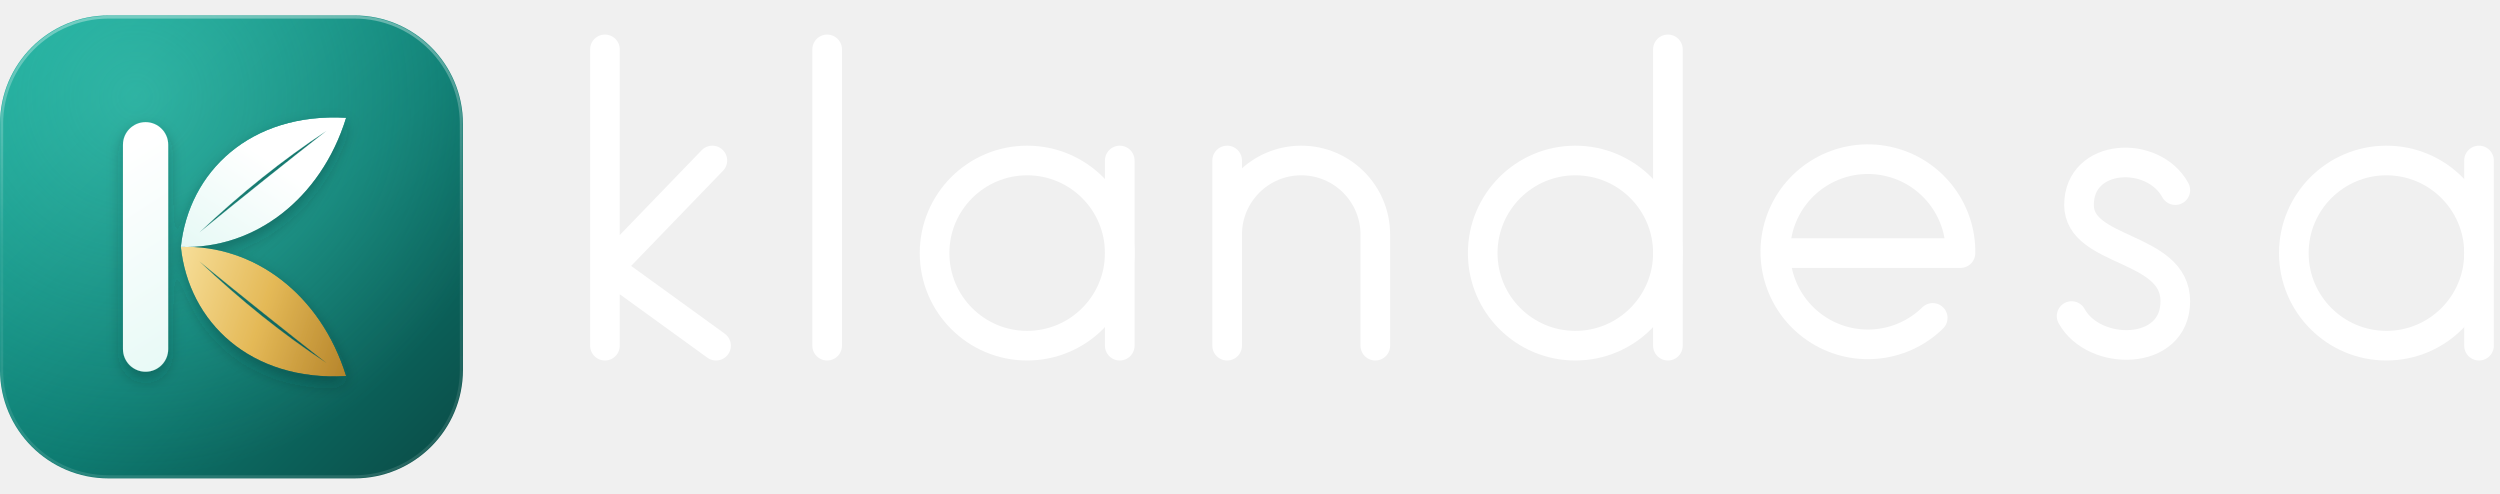
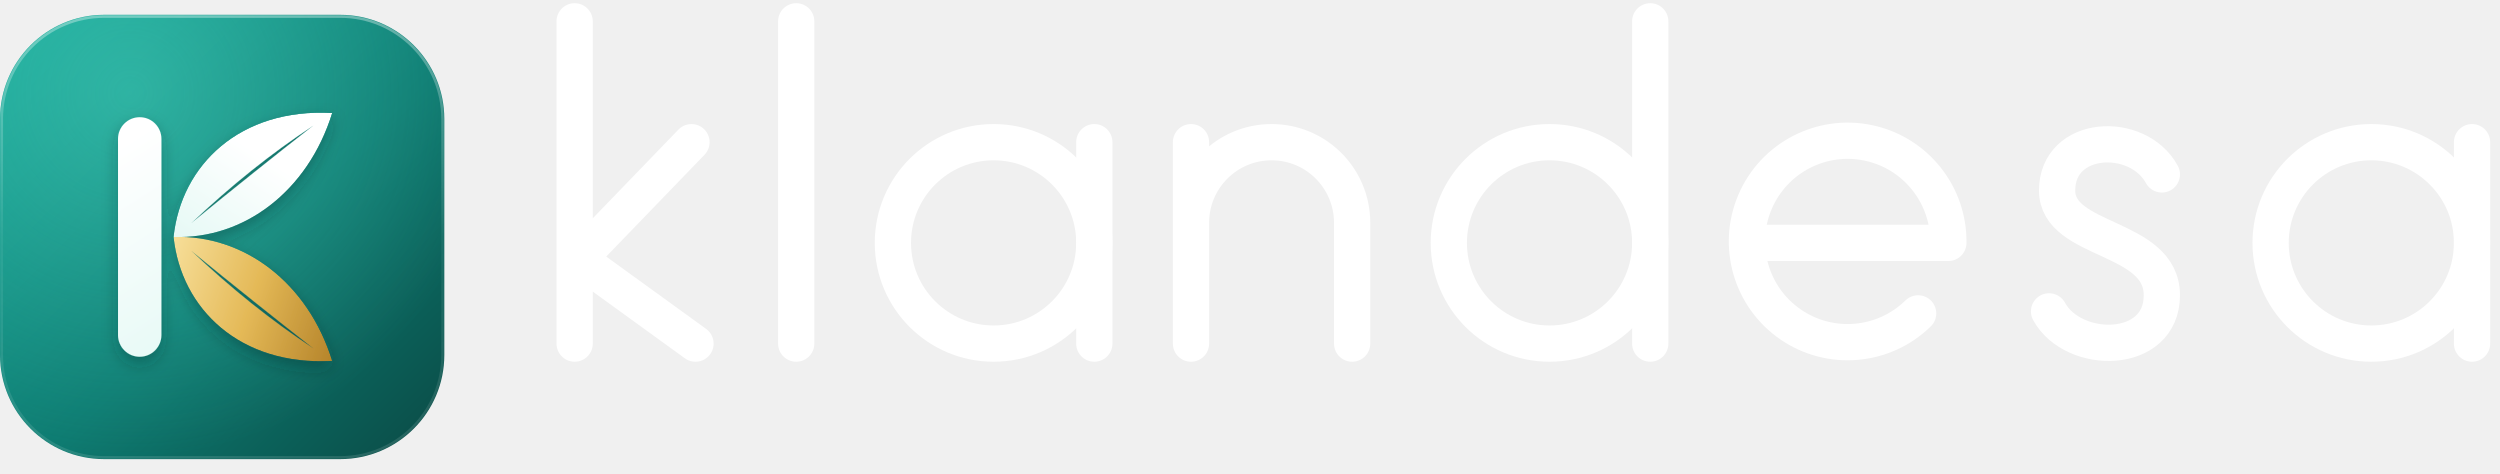
- <svg xmlns="http://www.w3.org/2000/svg" viewBox="0 0 810 160" color="#FFFFFF">
+ <svg xmlns="http://www.w3.org/2000/svg" viewBox="0 0 844 160" color="#FFFFFF">
  <defs>
    <linearGradient id="kbg" x1="0" y1="0" x2="512" y2="512" gradientUnits="userSpaceOnUse">
      <stop offset="0" stop-color="#16A394" />
      <stop offset=".55" stop-color="#0D7A70" />
      <stop offset="1" stop-color="#0A4A45" />
    </linearGradient>
    <radialGradient id="kglow" cx="150" cy="90" r="420" gradientUnits="userSpaceOnUse">
      <stop offset="0" stop-color="#5EEAD4" stop-opacity=".38" />
      <stop offset="1" stop-color="#5EEAD4" stop-opacity="0" />
    </radialGradient>
    <linearGradient id="kgold" x1="0" y1="-40" x2="232" y2="40" gradientUnits="userSpaceOnUse">
      <stop offset="0" stop-color="#F9E3A1" />
      <stop offset=".5" stop-color="#E4B957" />
      <stop offset="1" stop-color="#B07E25" />
    </linearGradient>
    <linearGradient id="kleafw" x1="0" y1="40" x2="232" y2="-40" gradientUnits="userSpaceOnUse">
      <stop offset="0" stop-color="#E3F8F4" />
      <stop offset=".6" stop-color="#FFFFFF" />
    </linearGradient>
    <linearGradient id="kwhite" x1="200" y1="120" x2="380" y2="400" gradientUnits="userSpaceOnUse">
      <stop offset="0" stop-color="#FFFFFF" />
      <stop offset="1" stop-color="#DDF7F2" />
    </linearGradient>
    <linearGradient id="krim" x1="0" y1="0" x2="0" y2="512" gradientUnits="userSpaceOnUse">
      <stop offset="0" stop-color="#fff" stop-opacity=".35" />
      <stop offset=".5" stop-color="#fff" stop-opacity=".06" />
      <stop offset="1" stop-color="#fff" stop-opacity=".12" />
    </linearGradient>
    <filter id="kshadow" x="-20%" y="-20%" width="140%" height="140%">
      <feGaussianBlur in="SourceAlpha" stdDeviation="9" result="b" />
      <feOffset in="b" dy="8" result="o" />
      <feFlood flood-color="#032B28" flood-opacity=".32" />
      <feComposite operator="in" in2="o" />
      <feMerge>
        <feMergeNode />
        <feMergeNode in="SourceGraphic" />
      </feMerge>
    </filter>
    <path id="kleaf" d="M0 0C58 -60 152 -70 232 0C154 54 62 52 0 0Z" />
    <mask id="kvein" maskUnits="userSpaceOnUse" x="-20" y="-90" width="280" height="180">
      <use href="#kleaf" fill="#fff" />
      <path d="M26 0Q120 -9 206 -2Q120 -2 26 0Z" fill="#000" />
    </mask>
  </defs>
  <g transform="translate(0 5) scale(.29297)">
    <rect width="512" height="512" rx="120" fill="url(#kbg)" />
    <rect width="512" height="512" rx="120" fill="url(#kglow)" />
    <rect x="2" y="2" width="508" height="508" rx="118" fill="none" stroke="url(#krim)" stroke-width="3" />
    <g filter="url(#kshadow)" transform="translate(-14 0)">
      <rect x="150" y="118" width="50" height="276" rx="25" fill="url(#kwhite)" />
      <g transform="translate(214 256) rotate(-38)">
        <use href="#kleaf" fill="url(#kleafw)" mask="url(#kvein)" />
      </g>
      <g transform="translate(214 256) rotate(38) scale(1 -1)">
        <use href="#kleaf" fill="url(#kgold)" mask="url(#kvein)" />
      </g>
    </g>
  </g>
-   <g transform="translate(196 112) scale(.6)">
-     <g fill="none" stroke="currentColor" stroke-width="16" stroke-linecap="round" stroke-linejoin="round">
+   <g transform="translate(194 116) scale(0.68)">
+     <g fill="none" stroke="currentColor" stroke-width="18" stroke-linecap="round" stroke-linejoin="round">
      <g transform="translate(0 0)">
        <path d="M0 -160V0M2 -42L58 -100M2 -42L60 0" />
      </g>
-       <g transform="translate(14 0)">
+       <g transform="translate(4 0)">
        <path d="M106 -160V0" />
      </g>
-       <g transform="translate(28 0)">
+       <g transform="translate(8 0)">
        <circle cx="200" cy="-50" r="50" />
        <path d="M250 -100V0" />
      </g>
-       <g transform="translate(42 0)">
+       <g transform="translate(12 0)">
        <path d="M294 -100V0M294 -60A40 40 0 0 1 374 -60V0" />
      </g>
-       <g transform="translate(56 0)">
+       <g transform="translate(16 0)">
        <circle cx="468" cy="-50" r="50" />
        <path d="M518 -160V0" />
      </g>
-       <g transform="translate(70 0)">
+       <g transform="translate(20 0)">
        <path d="M562 -50H662A50 50 0 1 0 647 -15" />
      </g>
-       <g transform="translate(84 0)">
+       <g transform="translate(24 0)">
        <path d="M764 -84C752 -106 712 -104 712 -76C712 -50 764 -54 764 -24C764 6 720 6 708 -16" />
      </g>
-       <g transform="translate(98 0)">
+       <g transform="translate(28 0)">
        <circle cx="864" cy="-50" r="50" />
        <path d="M914 -100V0" />
      </g>
    </g>
  </g>
</svg>
